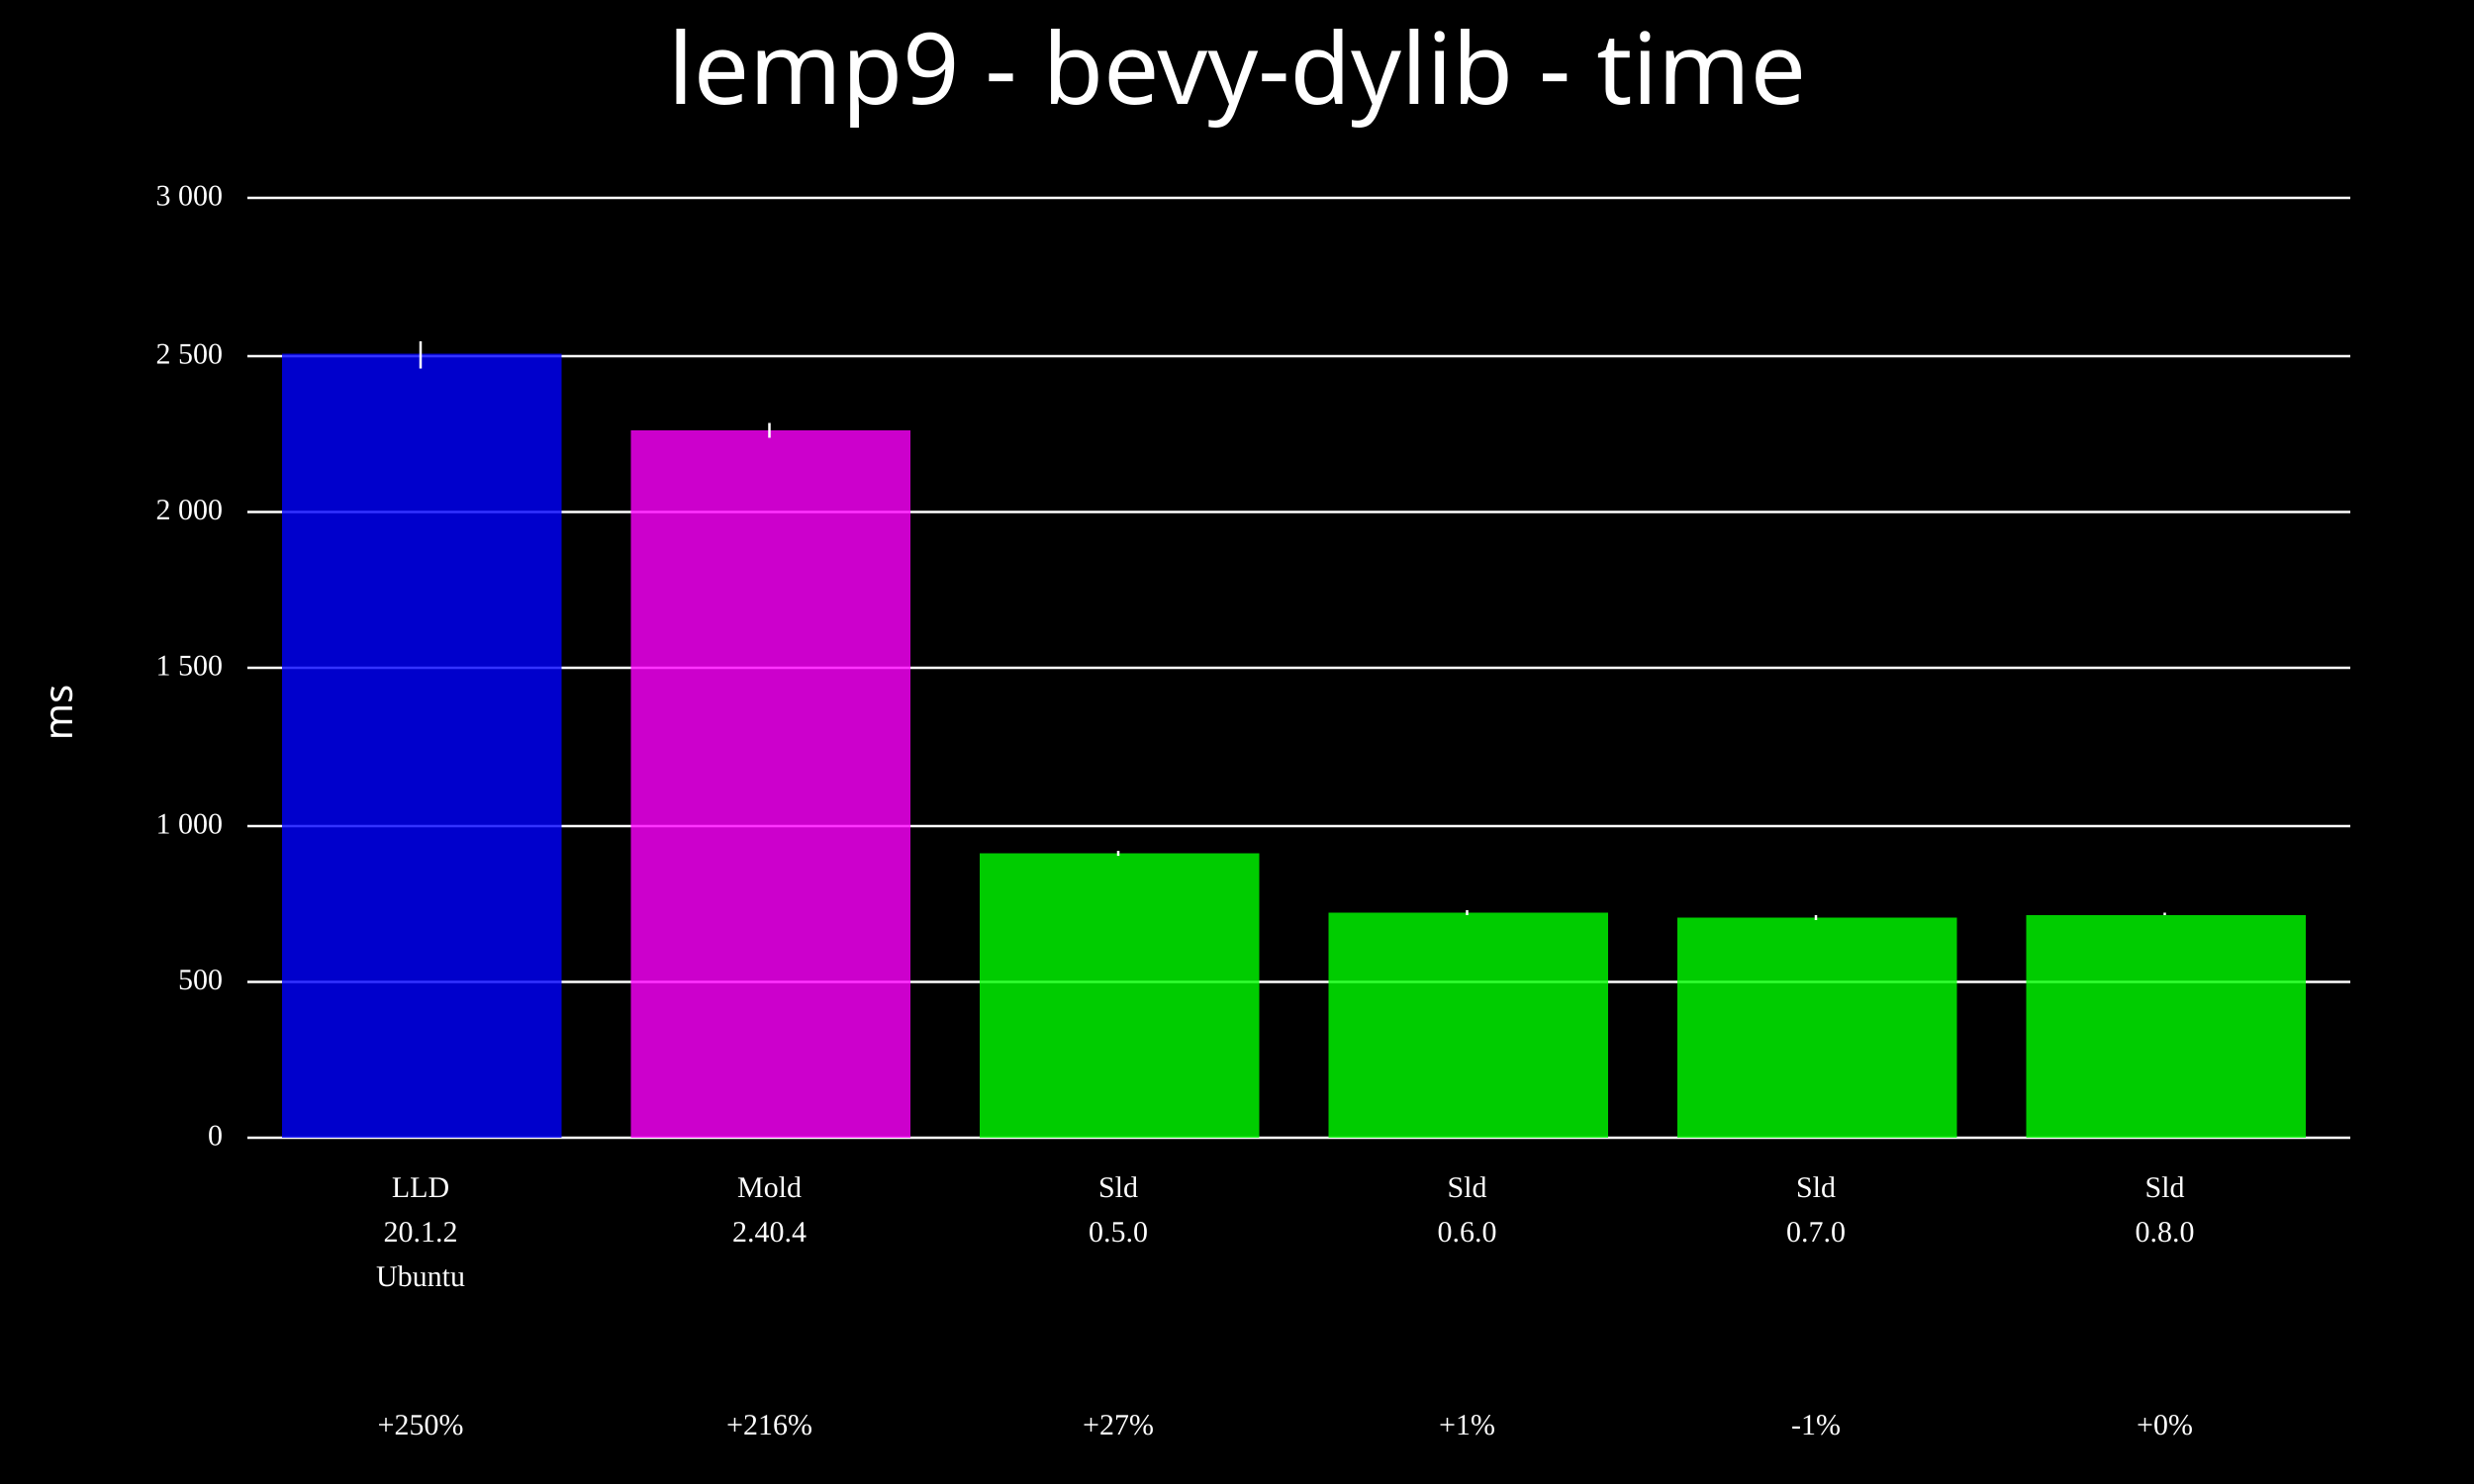
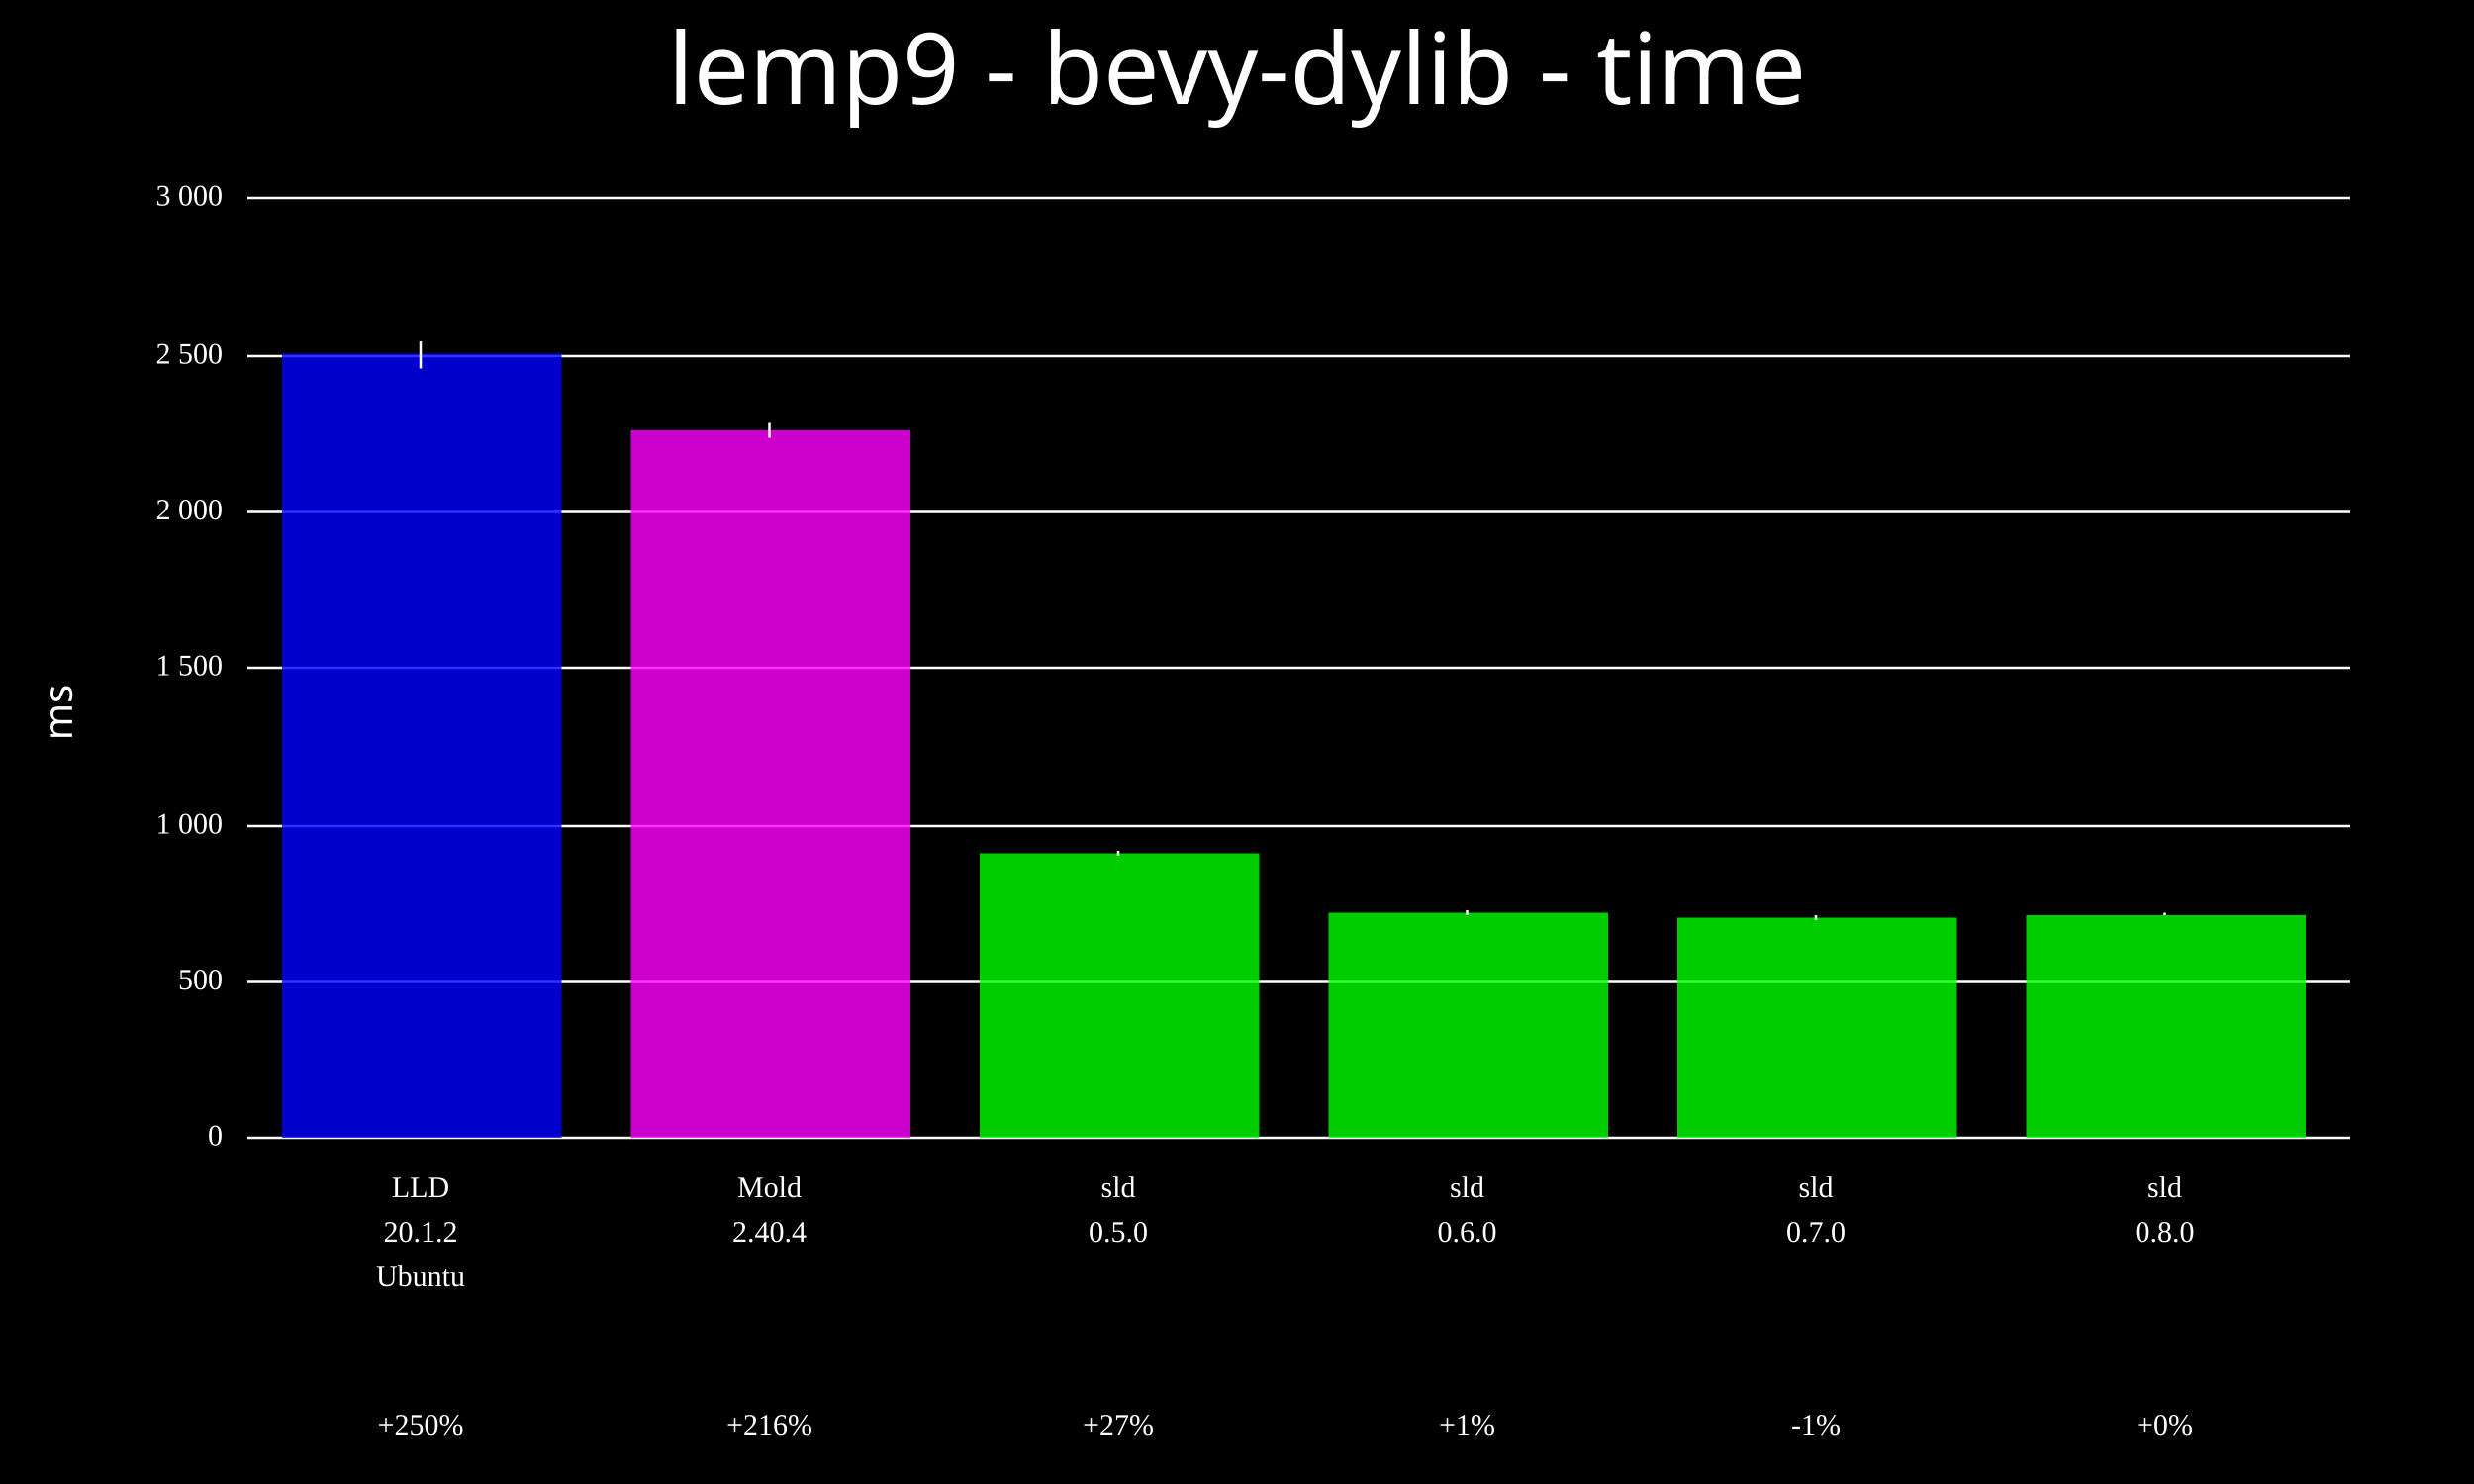
<svg xmlns="http://www.w3.org/2000/svg" width="1000" height="600" viewBox="0 0 1000 600">
  <rect x="0" y="0" width="1000" height="600" fill="#000000" />
  <text x="500" y="10" dy="0.8em" text-anchor="middle" font-family="sans-serif" font-size="40" fill="#FFFFFF">
lemp9 - bevy-dylib - time</text>
  <text x="5" y="300" dy="0.76em" text-anchor="middle" font-family="sans-serif" font-size="16" fill="#FFFFFF" transform="rotate(270, 5, 288)">ms</text>
  <line x1="100" y1="460" x2="950" y2="460" stroke="#FFFFFF" />
  <text x="90" y="460" dy="0.5ex" text-anchor="end" fill="#FFFFFF">0</text>
  <line x1="100" y1="397" x2="950" y2="397" stroke="#FFFFFF" />
  <text x="90" y="397" dy="0.5ex" text-anchor="end" fill="#FFFFFF">500</text>
  <line x1="100" y1="334" x2="950" y2="334" stroke="#FFFFFF" />
  <text x="90" y="334" dy="0.5ex" text-anchor="end" fill="#FFFFFF">1 000</text>
  <line x1="100" y1="270" x2="950" y2="270" stroke="#FFFFFF" />
  <text x="90" y="270" dy="0.5ex" text-anchor="end" fill="#FFFFFF">1 500</text>
  <line x1="100" y1="207" x2="950" y2="207" stroke="#FFFFFF" />
  <text x="90" y="207" dy="0.5ex" text-anchor="end" fill="#FFFFFF">2 000</text>
  <line x1="100" y1="144" x2="950" y2="144" stroke="#FFFFFF" />
  <text x="90" y="144" dy="0.5ex" text-anchor="end" fill="#FFFFFF">2 500</text>
  <line x1="100" y1="80" x2="950" y2="80" stroke="#FFFFFF" />
  <text x="90" y="80" dy="0.5ex" text-anchor="end" fill="#FFFFFF">3 000</text>
  <rect fill="#0000FF" opacity="0.8" x="114" y="143" width="113" height="317" />
  <line stroke="#FFFFFF" x1="170" y1="138" x2="170" y2="149" />
  <text x="170" y="484" fill="#FFFFFF" text-anchor="middle">LLD</text>
  <text x="170" y="502" fill="#FFFFFF" text-anchor="middle">20.1.2</text>
  <text x="170" y="520" fill="#FFFFFF" text-anchor="middle">Ubuntu</text>
  <text x="170" y="580" fill="#FFFFFF" text-anchor="middle">+250%</text>
  <rect fill="#FF00FF" opacity="0.8" x="255" y="174" width="113" height="286" />
  <line stroke="#FFFFFF" x1="311" y1="171" x2="311" y2="177" />
  <text x="311" y="484" fill="#FFFFFF" text-anchor="middle">Mold</text>
  <text x="311" y="502" fill="#FFFFFF" text-anchor="middle">2.40.4</text>
  <text x="311" y="580" fill="#FFFFFF" text-anchor="middle">+216%</text>
  <rect fill="#00FF00" opacity="0.8" x="396" y="345" width="113" height="115" />
  <line stroke="#FFFFFF" x1="452" y1="344" x2="452" y2="346" />
-   <text x="452" y="484" fill="#FFFFFF" text-anchor="middle">Sld</text>
+   <text x="452" y="484" fill="#FFFFFF" text-anchor="middle">sld</text>
  <text x="452" y="502" fill="#FFFFFF" text-anchor="middle">0.5.0</text>
  <text x="452" y="580" fill="#FFFFFF" text-anchor="middle">+27%</text>
  <rect fill="#00FF00" opacity="0.8" x="537" y="369" width="113" height="91" />
  <line stroke="#FFFFFF" x1="593" y1="368" x2="593" y2="370" />
-   <text x="593" y="484" fill="#FFFFFF" text-anchor="middle">Sld</text>
+   <text x="593" y="484" fill="#FFFFFF" text-anchor="middle">sld</text>
  <text x="593" y="502" fill="#FFFFFF" text-anchor="middle">0.6.0</text>
  <text x="593" y="580" fill="#FFFFFF" text-anchor="middle">+1%</text>
  <rect fill="#00FF00" opacity="0.8" x="678" y="371" width="113" height="89" />
  <line stroke="#FFFFFF" x1="734" y1="370" x2="734" y2="372" />
-   <text x="734" y="484" fill="#FFFFFF" text-anchor="middle">Sld</text>
+   <text x="734" y="484" fill="#FFFFFF" text-anchor="middle">sld</text>
  <text x="734" y="502" fill="#FFFFFF" text-anchor="middle">0.7.0</text>
  <text x="734" y="580" fill="#FFFFFF" text-anchor="middle">-1%</text>
  <rect fill="#00FF00" opacity="0.8" x="819" y="370" width="113" height="90" />
  <line stroke="#FFFFFF" x1="875" y1="369" x2="875" y2="370" />
-   <text x="875" y="484" fill="#FFFFFF" text-anchor="middle">Sld</text>
+   <text x="875" y="484" fill="#FFFFFF" text-anchor="middle">sld</text>
  <text x="875" y="502" fill="#FFFFFF" text-anchor="middle">0.8.0</text>
  <text x="875" y="580" fill="#FFFFFF" text-anchor="middle">+0%</text>
</svg>
